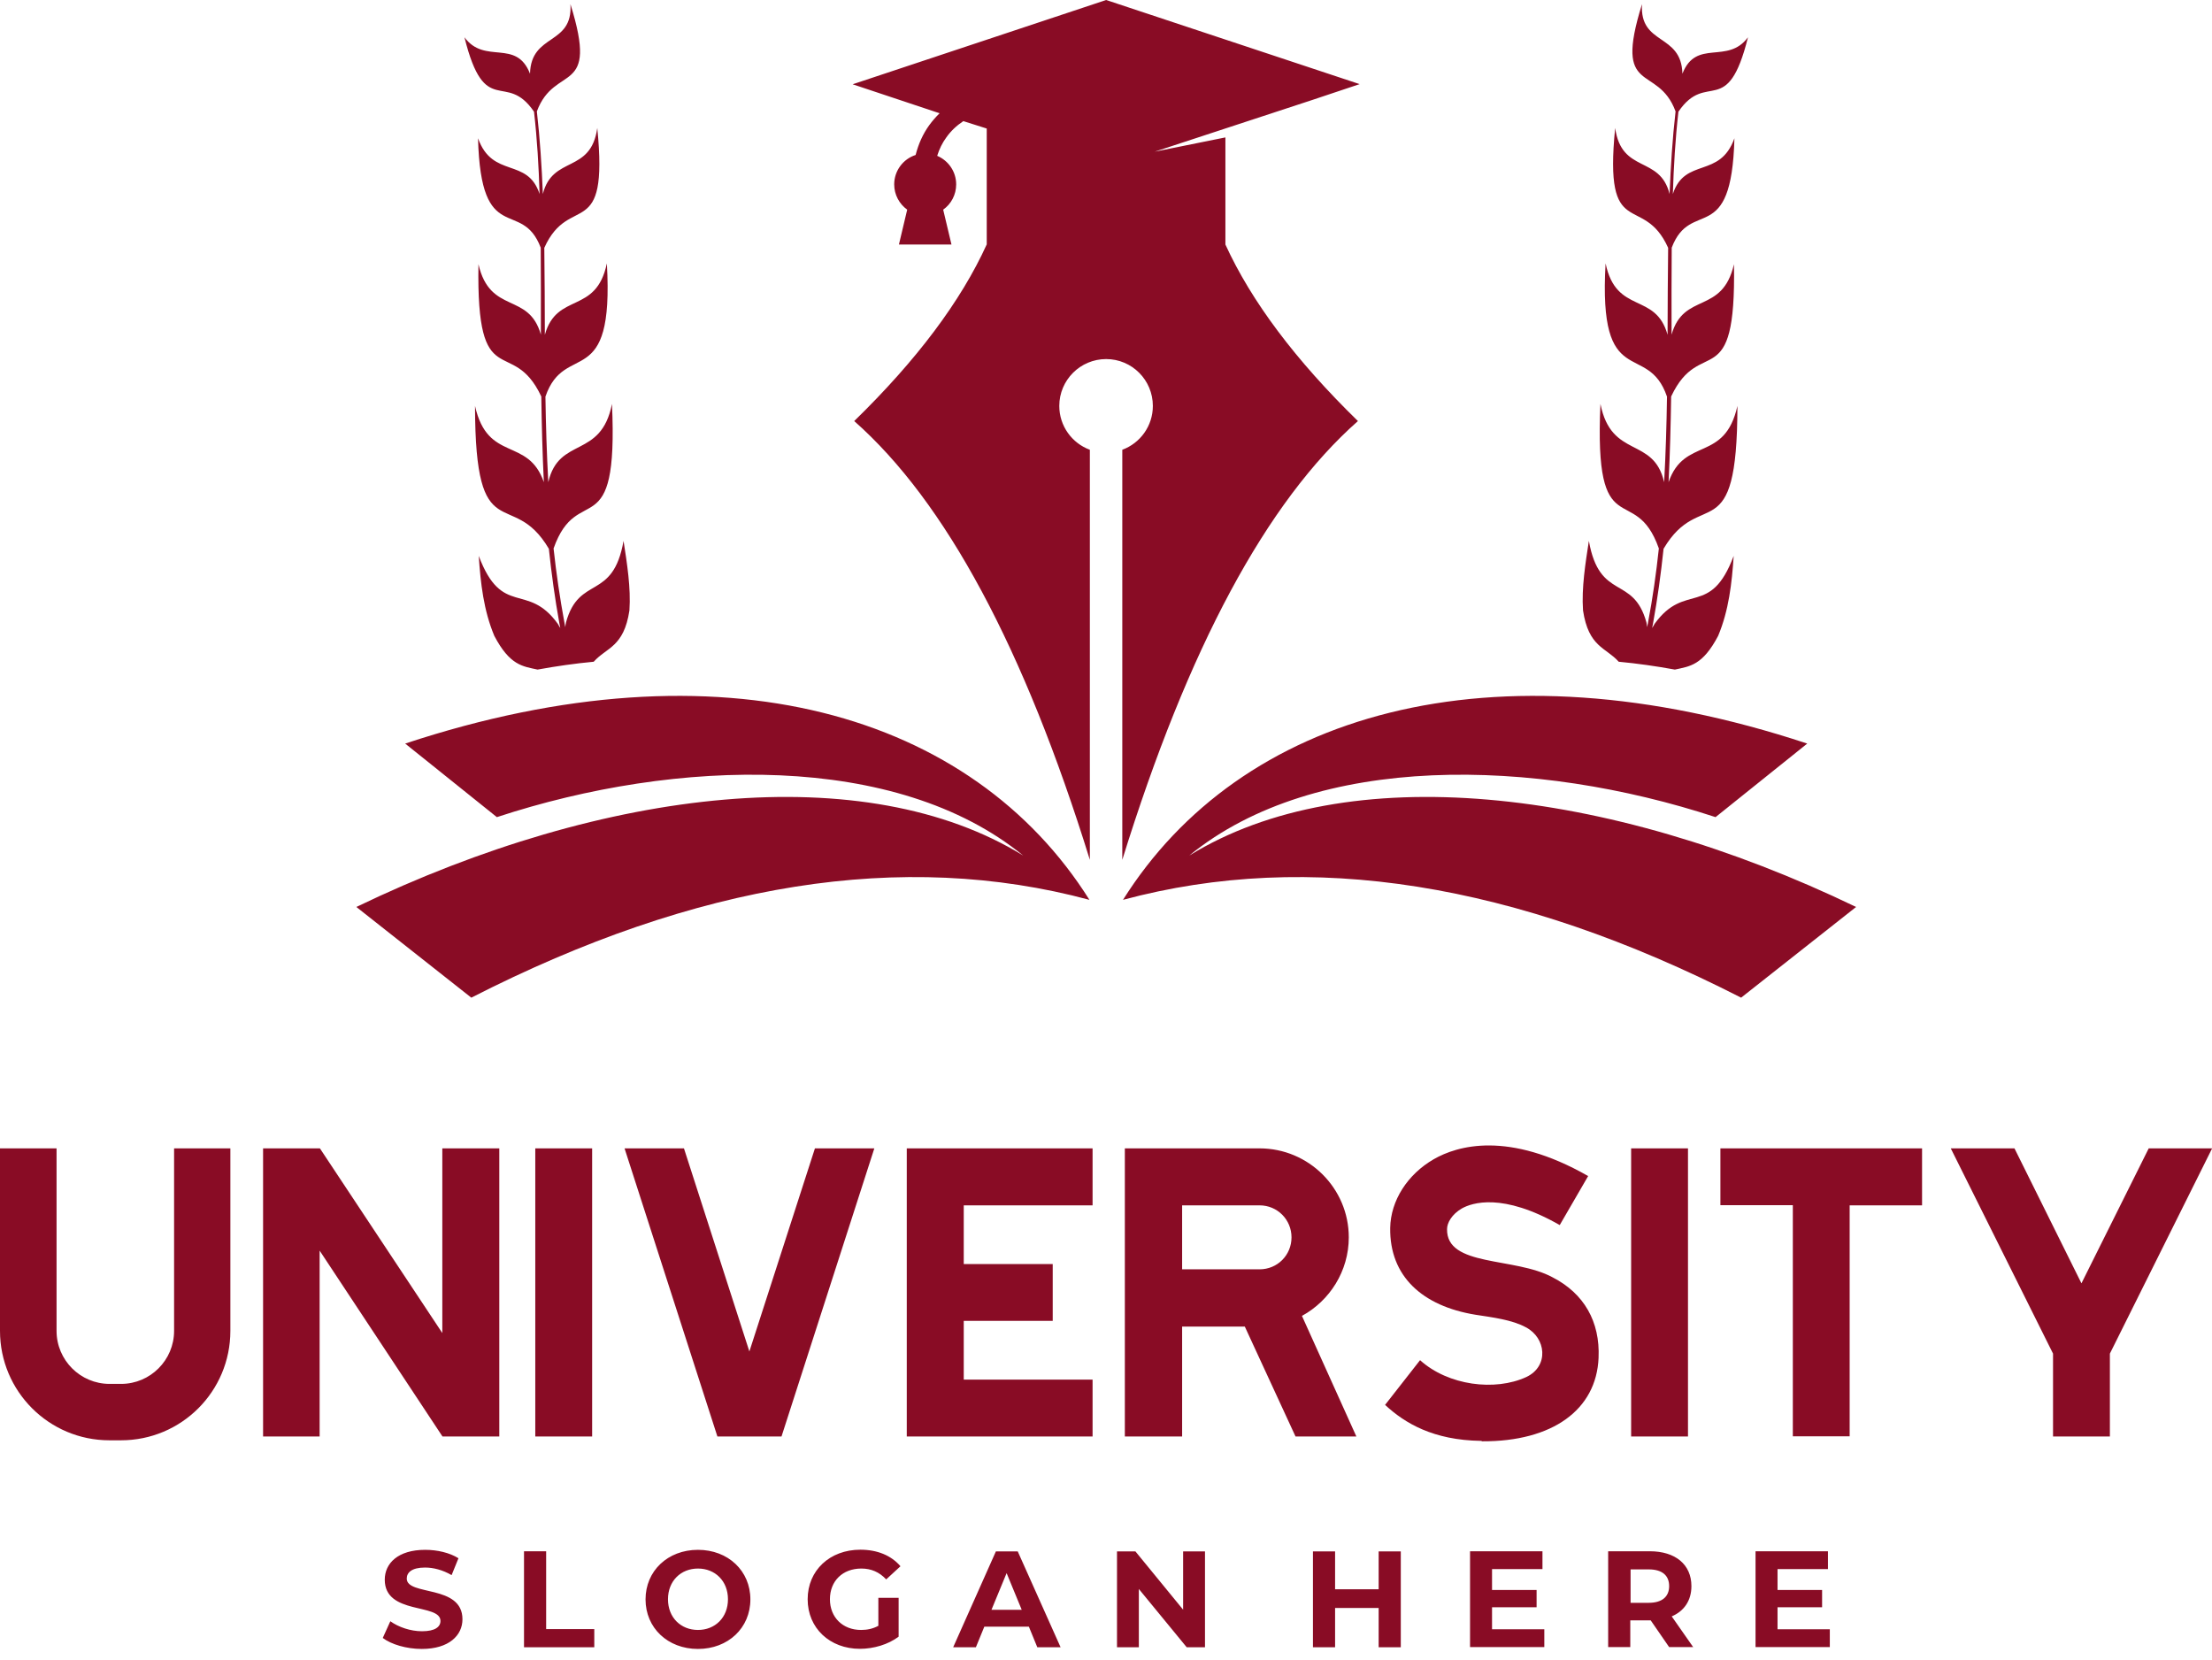
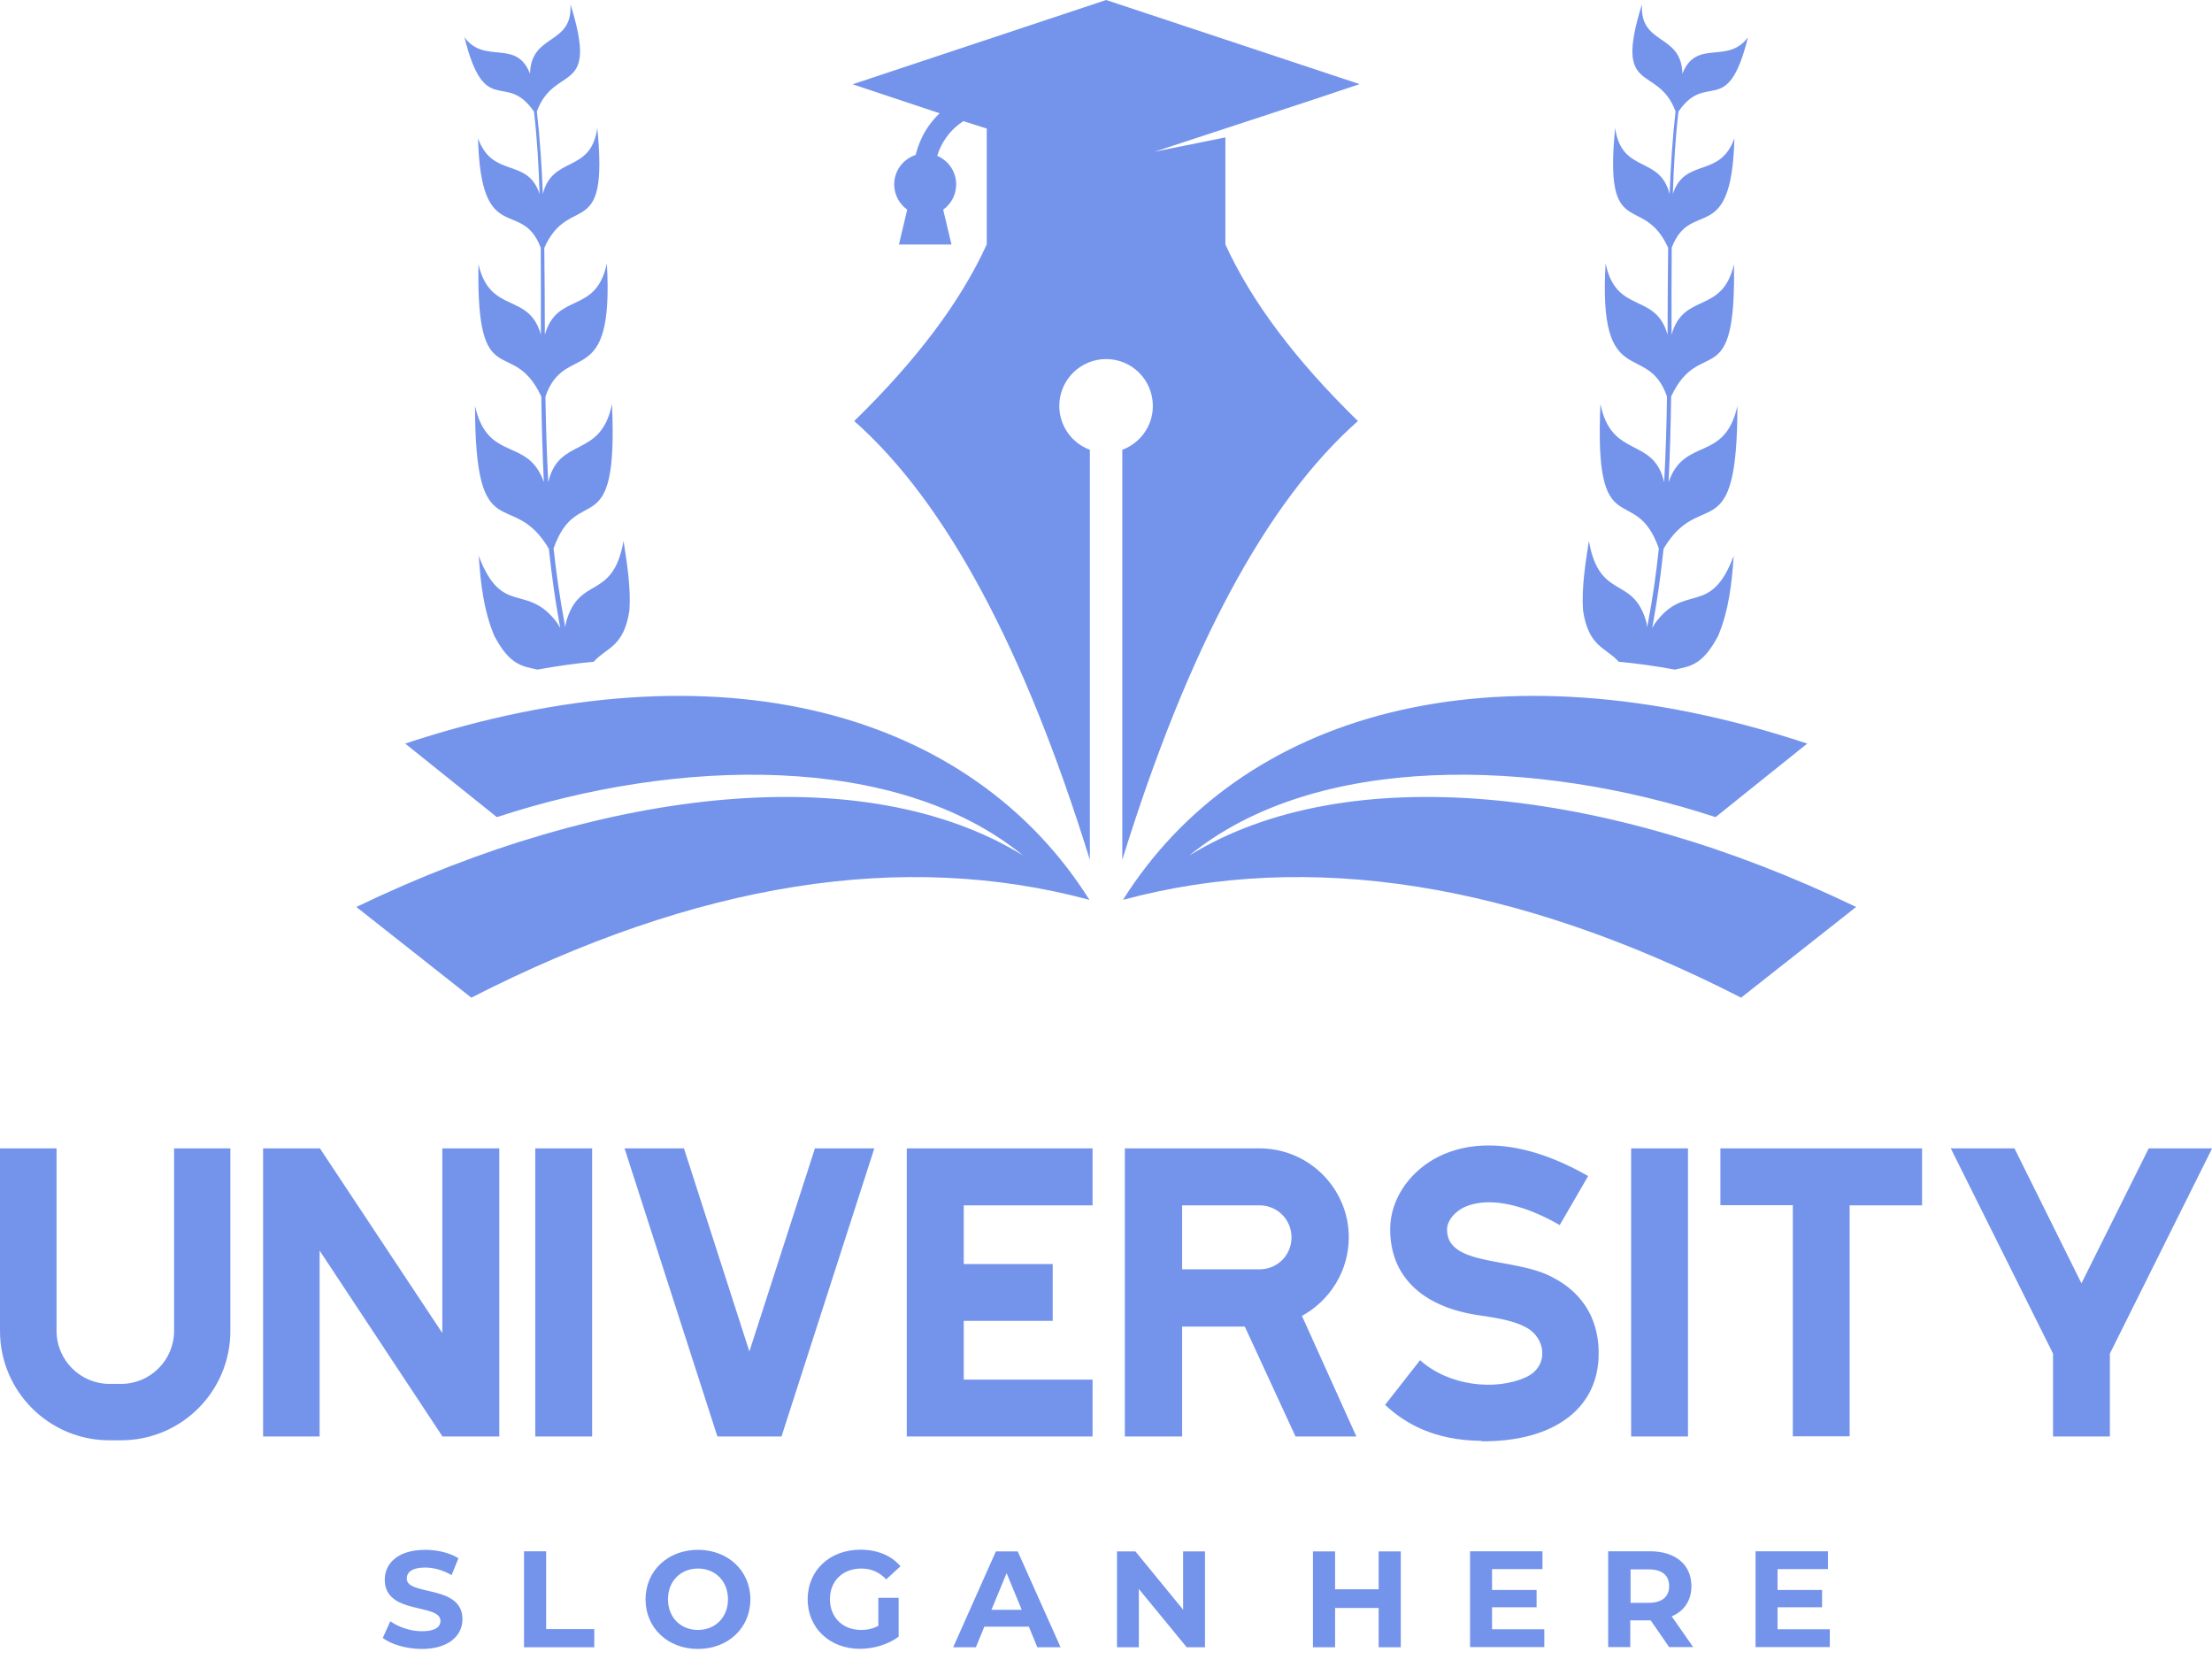
<svg xmlns="http://www.w3.org/2000/svg" width="104" height="78" viewBox="0 0 104 78" fill="none">
-   <path fill-rule="evenodd" clip-rule="evenodd" d="M78.746 31.479C79.451 31.325 80.048 31.285 80.78 29.895C81.284 28.693 81.425 27.424 81.512 26.134C80.411 29.055 79.229 27.336 77.792 29.331C77.758 29.398 77.718 29.458 77.678 29.525C77.691 29.458 77.705 29.384 77.718 29.317C77.933 28.135 78.087 26.994 78.215 25.799C79.961 22.844 81.68 25.973 81.687 19.084C81.089 21.763 79.189 20.521 78.45 22.669C78.517 21.326 78.551 19.983 78.571 18.64C79.947 15.713 81.633 18.674 81.525 12.422C80.975 14.806 79.162 13.712 78.591 15.733C78.591 14.37 78.584 13.007 78.598 11.644C79.498 9.28 81.411 11.677 81.546 6.5C80.861 8.414 79.222 7.38 78.651 9.119C78.692 7.83 78.766 6.534 78.913 5.251C80.25 3.29 81.216 5.64 82.183 1.753C81.223 3.055 79.753 1.8 79.101 3.465C79.054 1.544 77.08 2.155 77.201 0.195C75.831 4.573 77.933 2.955 78.779 5.238C78.631 6.527 78.551 7.823 78.497 9.119C78.04 7.292 76.241 8.179 75.939 6.017C75.395 11.469 77.241 9.018 78.43 11.65C78.41 13.013 78.41 14.377 78.403 15.74C77.839 13.712 75.992 14.806 75.489 12.382C75.133 18.506 77.463 15.975 78.376 18.647C78.356 19.99 78.316 21.326 78.242 22.669C77.745 20.5 75.764 21.595 75.247 18.99C74.938 25.799 76.859 22.569 77.993 25.785C77.866 26.967 77.705 28.108 77.483 29.277C77.47 29.337 77.456 29.418 77.443 29.485C77.436 29.445 77.423 29.297 77.409 29.263C76.791 27.014 75.207 28.276 74.703 25.429C74.542 26.477 74.354 27.638 74.428 28.699C74.69 30.432 75.502 30.432 76.106 31.11C76.973 31.191 77.866 31.318 78.746 31.479ZM25.275 31.479C24.57 31.325 23.972 31.285 23.241 29.895C22.737 28.693 22.596 27.424 22.509 26.134C23.61 29.055 24.792 27.336 26.229 29.331C26.262 29.398 26.302 29.458 26.343 29.525C26.329 29.458 26.316 29.384 26.302 29.317C26.088 28.135 25.933 26.994 25.805 25.799C24.06 22.844 22.341 25.973 22.334 19.084C22.932 21.763 24.825 20.521 25.57 22.669C25.503 21.326 25.47 19.983 25.45 18.64C24.073 15.713 22.388 18.674 22.495 12.422C23.046 14.806 24.859 13.712 25.43 15.733C25.43 14.37 25.436 13.007 25.423 11.644C24.523 9.28 22.609 11.677 22.475 6.5C23.16 8.414 24.798 7.38 25.369 9.119C25.329 7.83 25.255 6.534 25.107 5.251C23.771 3.29 22.804 5.64 21.837 1.753C22.797 3.055 24.268 1.8 24.919 3.465C24.966 1.544 26.94 2.155 26.82 0.195C28.189 4.573 26.088 2.955 25.241 5.238C25.389 6.527 25.47 7.823 25.523 9.119C25.98 7.292 27.78 8.179 28.082 6.017C28.626 11.469 26.779 9.018 25.591 11.65C25.611 13.013 25.611 14.377 25.617 15.74C26.182 13.712 28.028 14.806 28.532 12.382C28.888 18.506 26.558 15.975 25.644 18.647C25.665 19.99 25.705 21.326 25.779 22.669C26.276 20.5 28.256 21.595 28.773 18.99C29.082 25.799 27.162 22.569 26.027 25.785C26.155 26.967 26.323 28.108 26.538 29.277C26.551 29.337 26.564 29.418 26.578 29.485C26.584 29.445 26.598 29.297 26.611 29.263C27.229 27.014 28.814 28.276 29.317 25.429C29.479 26.477 29.667 27.638 29.593 28.699C29.331 30.432 28.518 30.432 27.914 31.11C27.048 31.191 26.155 31.318 25.275 31.479ZM16.754 42.639L22.159 46.903C32.769 41.484 42.452 39.947 51.221 42.304C45.728 33.568 33.971 30.022 19.05 34.958L23.361 38.416C31.835 35.629 42.156 35.36 48.106 40.222C40.706 35.656 28.512 36.972 16.754 42.639ZM87.267 42.639L81.861 46.903C71.252 41.484 61.569 39.947 52.799 42.304C58.292 33.568 70.05 30.022 84.97 34.958L80.659 38.416C72.185 35.629 61.864 35.36 55.915 40.222C63.315 35.656 75.509 36.972 87.267 42.639ZM46.393 11.489C45.178 14.162 43.103 16.928 40.162 19.795C44.459 23.589 48.153 30.465 51.241 40.423V21.145C50.402 20.836 49.804 20.03 49.804 19.084C49.804 17.868 50.791 16.881 52.007 16.881C53.222 16.881 54.203 17.868 54.203 19.084C54.203 20.03 53.605 20.836 52.766 21.145V40.423C55.855 30.465 59.548 23.589 63.845 19.795C60.911 16.935 58.836 14.168 57.614 11.496V6.46L54.29 7.131L61.676 4.707L63.926 3.955L52.007 0L40.088 3.962C42.217 4.674 43.439 5.076 44.177 5.325C43.996 5.499 43.835 5.687 43.687 5.889C43.392 6.299 43.184 6.762 43.049 7.286C42.465 7.474 42.042 8.024 42.042 8.669C42.042 9.159 42.284 9.589 42.653 9.857L42.264 11.496H43.499H44.735L44.345 9.857C44.715 9.596 44.956 9.159 44.956 8.669C44.956 8.065 44.587 7.548 44.063 7.326C44.164 7.004 44.305 6.715 44.493 6.46C44.701 6.164 44.97 5.909 45.292 5.694C45.567 5.781 45.675 5.815 46.393 6.043V11.489Z" fill="#890C25" />
-   <path d="M104.006 53.988H101.025L97.862 60.333L94.713 53.988H91.718L96.526 63.637V67.532H99.199V63.637L104.006 53.988ZM90.368 53.988H80.887V56.66H84.292V67.525H86.964V56.667H90.368V53.988ZM76.69 67.532H79.363V53.988H76.69V67.532ZM72.997 60.051C71.218 59.084 68.001 59.575 68.035 57.782C68.035 57.493 68.257 57.09 68.727 56.815C69.203 56.546 70.64 56.056 73.333 57.594L74.669 55.29C70.909 53.142 68.505 53.867 67.41 54.498C66.175 55.21 65.383 56.445 65.362 57.728C65.329 59.998 66.867 61.401 69.371 61.81C70.15 61.931 71.097 62.045 71.742 62.401C72.688 62.892 72.843 64.228 71.762 64.738C70.291 65.416 68.089 65.141 66.766 63.946L65.121 66.048C66.054 66.914 67.39 67.706 69.626 67.74C69.66 67.74 69.68 67.76 69.694 67.76C72.977 67.773 75.059 66.289 75.159 63.832C75.233 62.133 74.475 60.81 72.997 60.051ZM55.579 56.667H59.218C60.064 56.667 60.722 57.345 60.722 58.171C60.722 59.004 60.064 59.675 59.218 59.675H55.579V56.667ZM60.91 67.532H63.771L61.213 61.864C62.515 61.152 63.415 59.763 63.415 58.171C63.415 55.868 61.535 53.988 59.218 53.988H55.579H52.886V67.532H55.579V62.368H58.527L60.91 67.532ZM51.369 56.667V53.988H42.633V67.532H51.369V64.859H45.312V62.099H49.495V59.427H45.312V56.667H51.369ZM38.315 53.988L35.233 63.536L32.157 53.988H29.364L33.729 67.532H36.744L41.108 53.988H38.315ZM25.167 67.532H27.84V53.988H25.167V67.532ZM20.796 53.988V62.67L15.041 53.988H12.369V67.532H15.028V58.795L20.803 67.532H23.475V53.988H20.796ZM8.185 53.988V62.569C8.185 63.939 7.071 65.061 5.694 65.061H5.15C3.78 65.061 2.659 63.946 2.659 62.569V53.988H0V62.569C0 65.41 2.303 67.713 5.144 67.713H5.687C8.535 67.713 10.831 65.41 10.831 62.569V53.988H8.185Z" fill="#890C25" />
-   <path d="M83.573 76.602V75.562H85.668V74.749H83.573V73.769H85.944V72.929H82.539V77.435H86.031V76.596H83.573V76.602ZM78.477 74.568C78.477 75.058 78.154 75.353 77.517 75.353H76.664V73.782H77.517C78.154 73.782 78.477 74.071 78.477 74.568ZM79.612 77.442L78.598 75.991C79.182 75.743 79.524 75.246 79.524 74.568C79.524 73.554 78.772 72.929 77.564 72.929H75.61V77.435H76.65V76.179H77.557H77.611L78.477 77.435H79.612V77.442ZM70.15 76.602V75.562H72.245V74.749H70.15V73.769H72.521V72.929H69.116V77.435H72.608V76.596H70.15V76.602ZM64.819 72.936V74.716H62.771V72.936H61.73V77.442H62.771V75.595H64.819V77.442H65.86V72.936H64.819ZM55.626 72.936V75.676L53.383 72.936H52.517V77.442H53.544V74.702L55.794 77.442H56.654V72.936H55.626ZM46.615 75.682L47.327 73.957L48.038 75.682H46.615ZM48.77 77.442H49.865L47.85 72.936H46.823L44.815 77.442H45.883L46.279 76.475H48.374L48.77 77.442ZM41.297 76.434C41.035 76.576 40.766 76.629 40.484 76.629C39.618 76.629 39.02 76.032 39.02 75.186C39.02 74.326 39.618 73.742 40.498 73.742C40.954 73.742 41.337 73.903 41.666 74.252L42.337 73.634C41.901 73.124 41.243 72.856 40.451 72.856C39.014 72.856 37.973 73.829 37.973 75.186C37.973 76.542 39.014 77.516 40.43 77.516C41.075 77.516 41.76 77.314 42.25 76.945V75.118H41.297V76.434ZM32.816 76.629C32.01 76.629 31.406 76.045 31.406 75.186C31.406 74.326 32.01 73.742 32.816 73.742C33.622 73.742 34.226 74.326 34.226 75.186C34.226 76.045 33.622 76.629 32.816 76.629ZM32.816 77.522C34.233 77.522 35.28 76.535 35.28 75.192C35.28 73.849 34.233 72.862 32.816 72.862C31.392 72.862 30.351 73.856 30.351 75.192C30.351 76.528 31.392 77.522 32.816 77.522ZM24.637 77.442H27.941V76.589H25.678V72.929H24.637V77.442ZM19.829 77.522C21.119 77.522 21.743 76.878 21.743 76.126C21.743 74.474 19.124 75.044 19.124 74.212C19.124 73.93 19.359 73.695 19.984 73.695C20.38 73.695 20.816 73.809 21.233 74.051L21.555 73.258C21.139 72.996 20.555 72.862 19.99 72.862C18.708 72.862 18.09 73.5 18.09 74.266C18.09 75.938 20.709 75.36 20.709 76.206C20.709 76.481 20.46 76.69 19.843 76.69C19.299 76.69 18.735 76.495 18.352 76.22L17.996 77.005C18.392 77.307 19.111 77.522 19.829 77.522Z" fill="#890C25" />
+   <path fill-rule="evenodd" clip-rule="evenodd" d="M78.746 31.479C79.451 31.325 80.048 31.285 80.78 29.895C81.284 28.693 81.425 27.424 81.512 26.134C80.411 29.055 79.229 27.336 77.792 29.331C77.758 29.398 77.718 29.458 77.678 29.525C77.691 29.458 77.705 29.384 77.718 29.317C77.933 28.135 78.087 26.994 78.215 25.799C79.961 22.844 81.68 25.973 81.687 19.084C81.089 21.763 79.189 20.521 78.45 22.669C78.517 21.326 78.551 19.983 78.571 18.64C79.947 15.713 81.633 18.674 81.525 12.422C80.975 14.806 79.162 13.712 78.591 15.733C78.591 14.37 78.584 13.007 78.598 11.644C79.498 9.28 81.411 11.677 81.546 6.5C80.861 8.414 79.222 7.38 78.651 9.119C78.692 7.83 78.766 6.534 78.913 5.251C80.25 3.29 81.216 5.64 82.183 1.753C81.223 3.055 79.753 1.8 79.101 3.465C79.054 1.544 77.08 2.155 77.201 0.195C75.831 4.573 77.933 2.955 78.779 5.238C78.631 6.527 78.551 7.823 78.497 9.119C78.04 7.292 76.241 8.179 75.939 6.017C75.395 11.469 77.241 9.018 78.43 11.65C78.41 13.013 78.41 14.377 78.403 15.74C77.839 13.712 75.992 14.806 75.489 12.382C75.133 18.506 77.463 15.975 78.376 18.647C78.356 19.99 78.316 21.326 78.242 22.669C77.745 20.5 75.764 21.595 75.247 18.99C74.938 25.799 76.859 22.569 77.993 25.785C77.866 26.967 77.705 28.108 77.483 29.277C77.47 29.337 77.456 29.418 77.443 29.485C77.436 29.445 77.423 29.297 77.409 29.263C76.791 27.014 75.207 28.276 74.703 25.429C74.542 26.477 74.354 27.638 74.428 28.699C74.69 30.432 75.502 30.432 76.106 31.11C76.973 31.191 77.866 31.318 78.746 31.479ZM25.275 31.479C24.57 31.325 23.972 31.285 23.241 29.895C22.737 28.693 22.596 27.424 22.509 26.134C23.61 29.055 24.792 27.336 26.229 29.331C26.262 29.398 26.302 29.458 26.343 29.525C26.329 29.458 26.316 29.384 26.302 29.317C26.088 28.135 25.933 26.994 25.805 25.799C24.06 22.844 22.341 25.973 22.334 19.084C22.932 21.763 24.825 20.521 25.57 22.669C25.503 21.326 25.47 19.983 25.45 18.64C24.073 15.713 22.388 18.674 22.495 12.422C23.046 14.806 24.859 13.712 25.43 15.733C25.43 14.37 25.436 13.007 25.423 11.644C24.523 9.28 22.609 11.677 22.475 6.5C23.16 8.414 24.798 7.38 25.369 9.119C25.329 7.83 25.255 6.534 25.107 5.251C23.771 3.29 22.804 5.64 21.837 1.753C22.797 3.055 24.268 1.8 24.919 3.465C24.966 1.544 26.94 2.155 26.82 0.195C28.189 4.573 26.088 2.955 25.241 5.238C25.389 6.527 25.47 7.823 25.523 9.119C25.98 7.292 27.78 8.179 28.082 6.017C28.626 11.469 26.779 9.018 25.591 11.65C25.611 13.013 25.611 14.377 25.617 15.74C26.182 13.712 28.028 14.806 28.532 12.382C28.888 18.506 26.558 15.975 25.644 18.647C25.665 19.99 25.705 21.326 25.779 22.669C26.276 20.5 28.256 21.595 28.773 18.99C29.082 25.799 27.162 22.569 26.027 25.785C26.155 26.967 26.323 28.108 26.538 29.277C26.551 29.337 26.564 29.418 26.578 29.485C26.584 29.445 26.598 29.297 26.611 29.263C27.229 27.014 28.814 28.276 29.317 25.429C29.479 26.477 29.667 27.638 29.593 28.699C29.331 30.432 28.518 30.432 27.914 31.11C27.048 31.191 26.155 31.318 25.275 31.479ZM16.754 42.639L22.159 46.903C32.769 41.484 42.452 39.947 51.221 42.304C45.728 33.568 33.971 30.022 19.05 34.958L23.361 38.416C31.835 35.629 42.156 35.36 48.106 40.222C40.706 35.656 28.512 36.972 16.754 42.639ZM87.267 42.639L81.861 46.903C71.252 41.484 61.569 39.947 52.799 42.304C58.292 33.568 70.05 30.022 84.97 34.958L80.659 38.416C72.185 35.629 61.864 35.36 55.915 40.222C63.315 35.656 75.509 36.972 87.267 42.639ZM46.393 11.489C45.178 14.162 43.103 16.928 40.162 19.795C44.459 23.589 48.153 30.465 51.241 40.423V21.145C50.402 20.836 49.804 20.03 49.804 19.084C49.804 17.868 50.791 16.881 52.007 16.881C53.222 16.881 54.203 17.868 54.203 19.084C54.203 20.03 53.605 20.836 52.766 21.145V40.423C55.855 30.465 59.548 23.589 63.845 19.795C60.911 16.935 58.836 14.168 57.614 11.496V6.46L54.29 7.131L61.676 4.707L63.926 3.955L52.007 0L40.088 3.962C42.217 4.674 43.439 5.076 44.177 5.325C43.996 5.499 43.835 5.687 43.687 5.889C43.392 6.299 43.184 6.762 43.049 7.286C42.465 7.474 42.042 8.024 42.042 8.669C42.042 9.159 42.284 9.589 42.653 9.857L42.264 11.496H43.499H44.735L44.345 9.857C44.715 9.596 44.956 9.159 44.956 8.669C44.956 8.065 44.587 7.548 44.063 7.326C44.164 7.004 44.305 6.715 44.493 6.46C44.701 6.164 44.97 5.909 45.292 5.694C45.567 5.781 45.675 5.815 46.393 6.043V11.489Z" fill="#7494ec" />
+   <path d="M104.006 53.988H101.025L97.862 60.333L94.713 53.988H91.718L96.526 63.637V67.532H99.199V63.637L104.006 53.988ZM90.368 53.988H80.887V56.66H84.292V67.525H86.964V56.667H90.368V53.988ZM76.69 67.532H79.363V53.988H76.69V67.532ZM72.997 60.051C71.218 59.084 68.001 59.575 68.035 57.782C68.035 57.493 68.257 57.09 68.727 56.815C69.203 56.546 70.64 56.056 73.333 57.594L74.669 55.29C70.909 53.142 68.505 53.867 67.41 54.498C66.175 55.21 65.383 56.445 65.362 57.728C65.329 59.998 66.867 61.401 69.371 61.81C70.15 61.931 71.097 62.045 71.742 62.401C72.688 62.892 72.843 64.228 71.762 64.738C70.291 65.416 68.089 65.141 66.766 63.946L65.121 66.048C66.054 66.914 67.39 67.706 69.626 67.74C69.66 67.74 69.68 67.76 69.694 67.76C72.977 67.773 75.059 66.289 75.159 63.832C75.233 62.133 74.475 60.81 72.997 60.051ZM55.579 56.667H59.218C60.064 56.667 60.722 57.345 60.722 58.171C60.722 59.004 60.064 59.675 59.218 59.675H55.579V56.667ZM60.91 67.532H63.771L61.213 61.864C62.515 61.152 63.415 59.763 63.415 58.171C63.415 55.868 61.535 53.988 59.218 53.988H55.579H52.886V67.532H55.579V62.368H58.527L60.91 67.532ZM51.369 56.667V53.988H42.633V67.532H51.369V64.859H45.312V62.099H49.495V59.427H45.312V56.667H51.369ZM38.315 53.988L35.233 63.536L32.157 53.988H29.364L33.729 67.532H36.744L41.108 53.988H38.315ZM25.167 67.532H27.84V53.988H25.167V67.532ZM20.796 53.988V62.67L15.041 53.988H12.369V67.532H15.028V58.795L20.803 67.532H23.475V53.988H20.796ZM8.185 53.988V62.569C8.185 63.939 7.071 65.061 5.694 65.061H5.15C3.78 65.061 2.659 63.946 2.659 62.569V53.988H0V62.569C0 65.41 2.303 67.713 5.144 67.713H5.687C8.535 67.713 10.831 65.41 10.831 62.569V53.988H8.185Z" fill="#7494ec" />
+   <path d="M83.573 76.602V75.562H85.668V74.749H83.573V73.769H85.944V72.929H82.539V77.435H86.031V76.596H83.573V76.602ZM78.477 74.568C78.477 75.058 78.154 75.353 77.517 75.353H76.664V73.782H77.517C78.154 73.782 78.477 74.071 78.477 74.568ZM79.612 77.442L78.598 75.991C79.182 75.743 79.524 75.246 79.524 74.568C79.524 73.554 78.772 72.929 77.564 72.929H75.61V77.435H76.65V76.179H77.557H77.611L78.477 77.435H79.612V77.442ZM70.15 76.602V75.562H72.245V74.749H70.15V73.769H72.521V72.929H69.116V77.435H72.608V76.596H70.15V76.602ZM64.819 72.936V74.716H62.771V72.936H61.73V77.442H62.771V75.595H64.819V77.442H65.86V72.936H64.819ZM55.626 72.936V75.676L53.383 72.936H52.517V77.442H53.544V74.702L55.794 77.442H56.654V72.936H55.626ZM46.615 75.682L47.327 73.957L48.038 75.682H46.615ZM48.77 77.442H49.865L47.85 72.936H46.823L44.815 77.442H45.883L46.279 76.475H48.374L48.77 77.442ZM41.297 76.434C41.035 76.576 40.766 76.629 40.484 76.629C39.618 76.629 39.02 76.032 39.02 75.186C39.02 74.326 39.618 73.742 40.498 73.742C40.954 73.742 41.337 73.903 41.666 74.252L42.337 73.634C41.901 73.124 41.243 72.856 40.451 72.856C39.014 72.856 37.973 73.829 37.973 75.186C37.973 76.542 39.014 77.516 40.43 77.516C41.075 77.516 41.76 77.314 42.25 76.945V75.118H41.297V76.434ZM32.816 76.629C32.01 76.629 31.406 76.045 31.406 75.186C31.406 74.326 32.01 73.742 32.816 73.742C33.622 73.742 34.226 74.326 34.226 75.186C34.226 76.045 33.622 76.629 32.816 76.629ZM32.816 77.522C34.233 77.522 35.28 76.535 35.28 75.192C35.28 73.849 34.233 72.862 32.816 72.862C31.392 72.862 30.351 73.856 30.351 75.192C30.351 76.528 31.392 77.522 32.816 77.522ZM24.637 77.442H27.941V76.589H25.678V72.929H24.637V77.442ZM19.829 77.522C21.119 77.522 21.743 76.878 21.743 76.126C21.743 74.474 19.124 75.044 19.124 74.212C19.124 73.93 19.359 73.695 19.984 73.695C20.38 73.695 20.816 73.809 21.233 74.051L21.555 73.258C21.139 72.996 20.555 72.862 19.99 72.862C18.708 72.862 18.09 73.5 18.09 74.266C18.09 75.938 20.709 75.36 20.709 76.206C20.709 76.481 20.46 76.69 19.843 76.69C19.299 76.69 18.735 76.495 18.352 76.22L17.996 77.005C18.392 77.307 19.111 77.522 19.829 77.522Z" fill="#7494ec" />
</svg>
